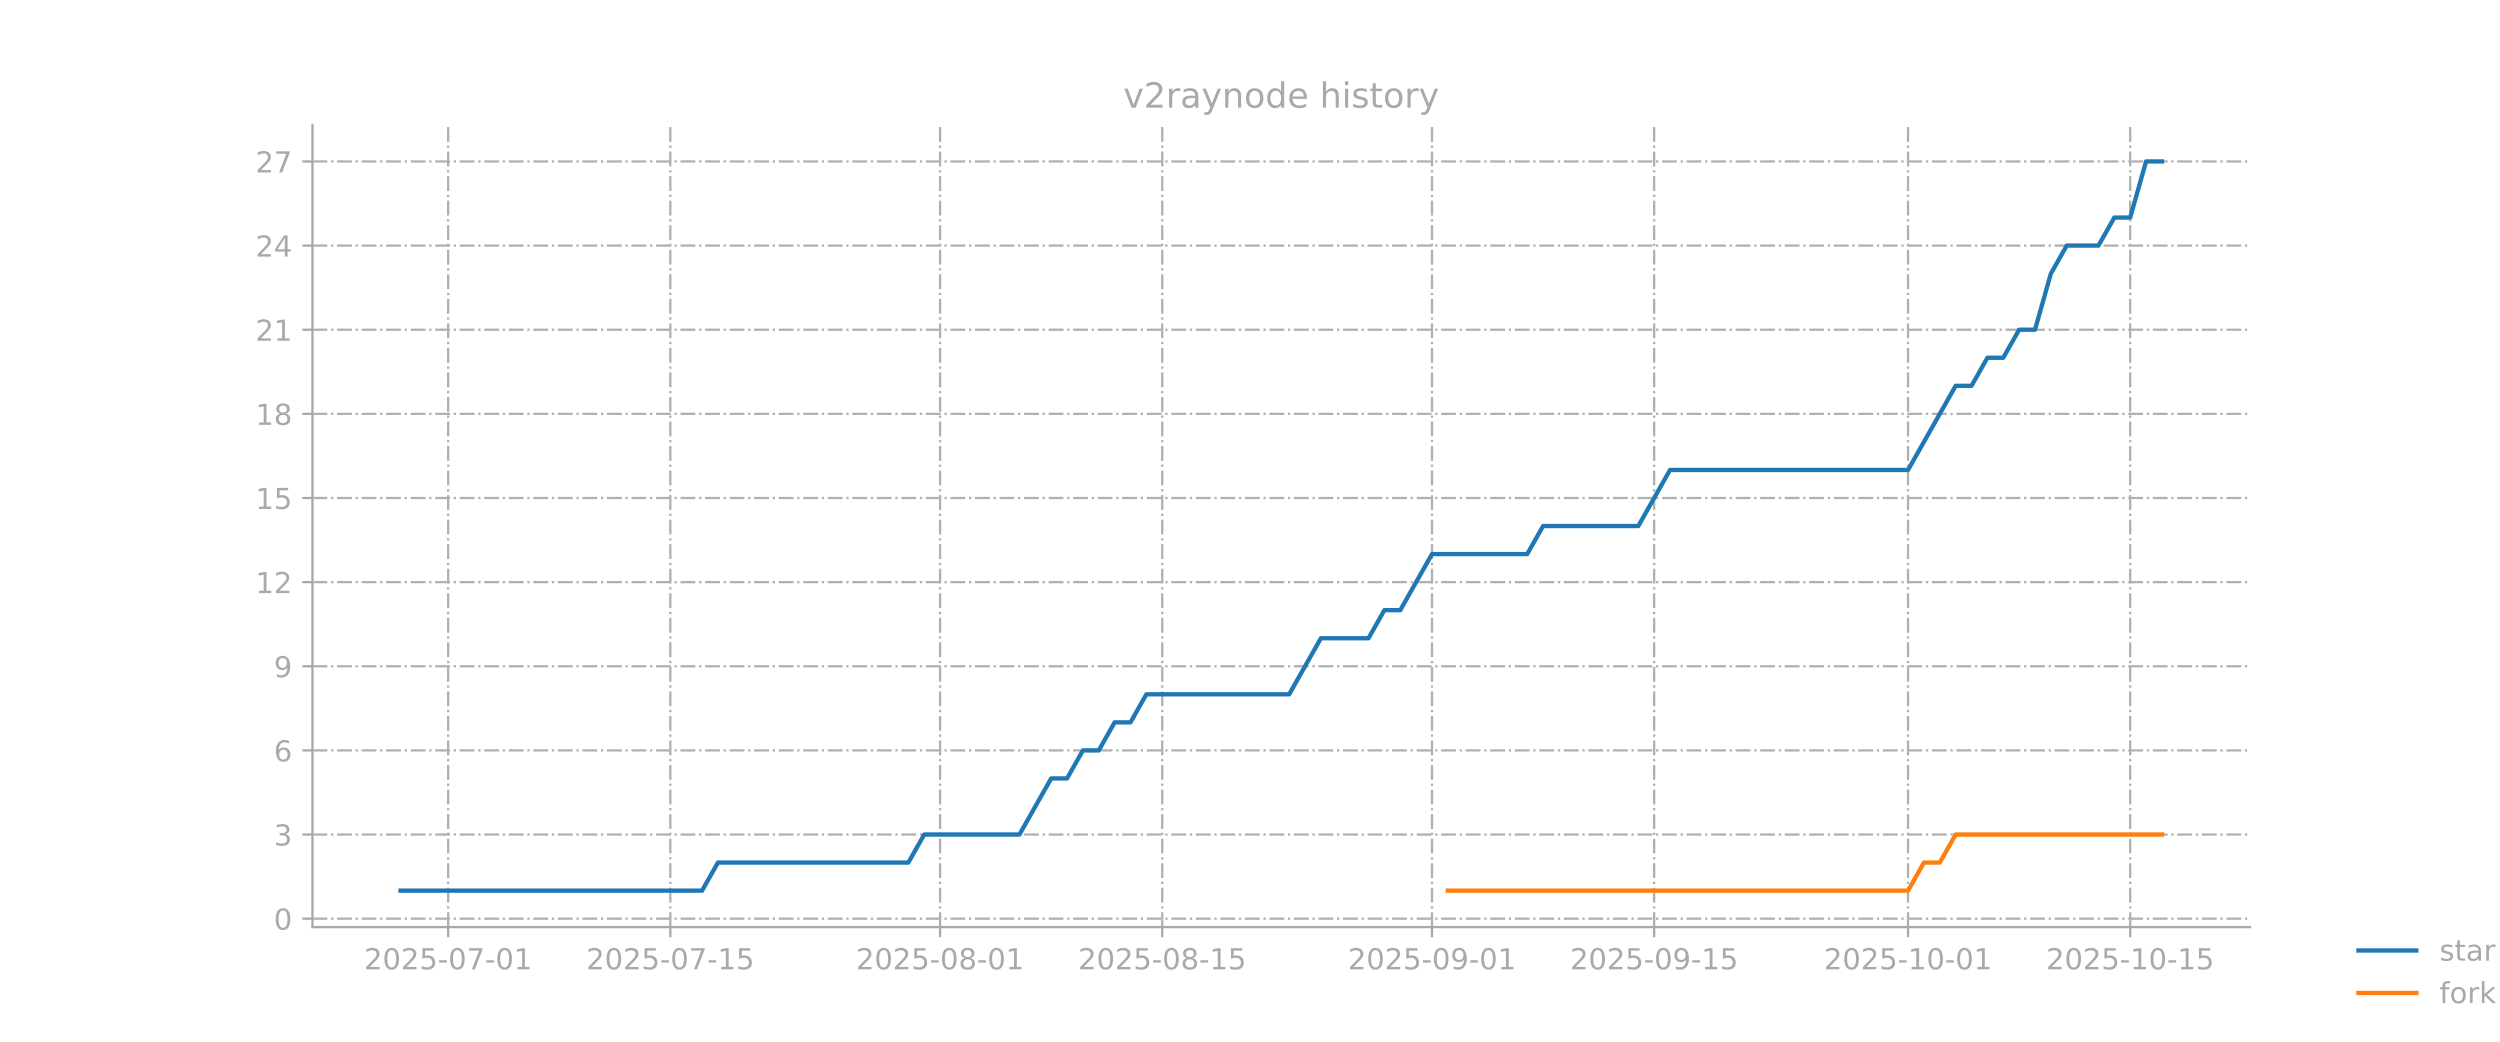
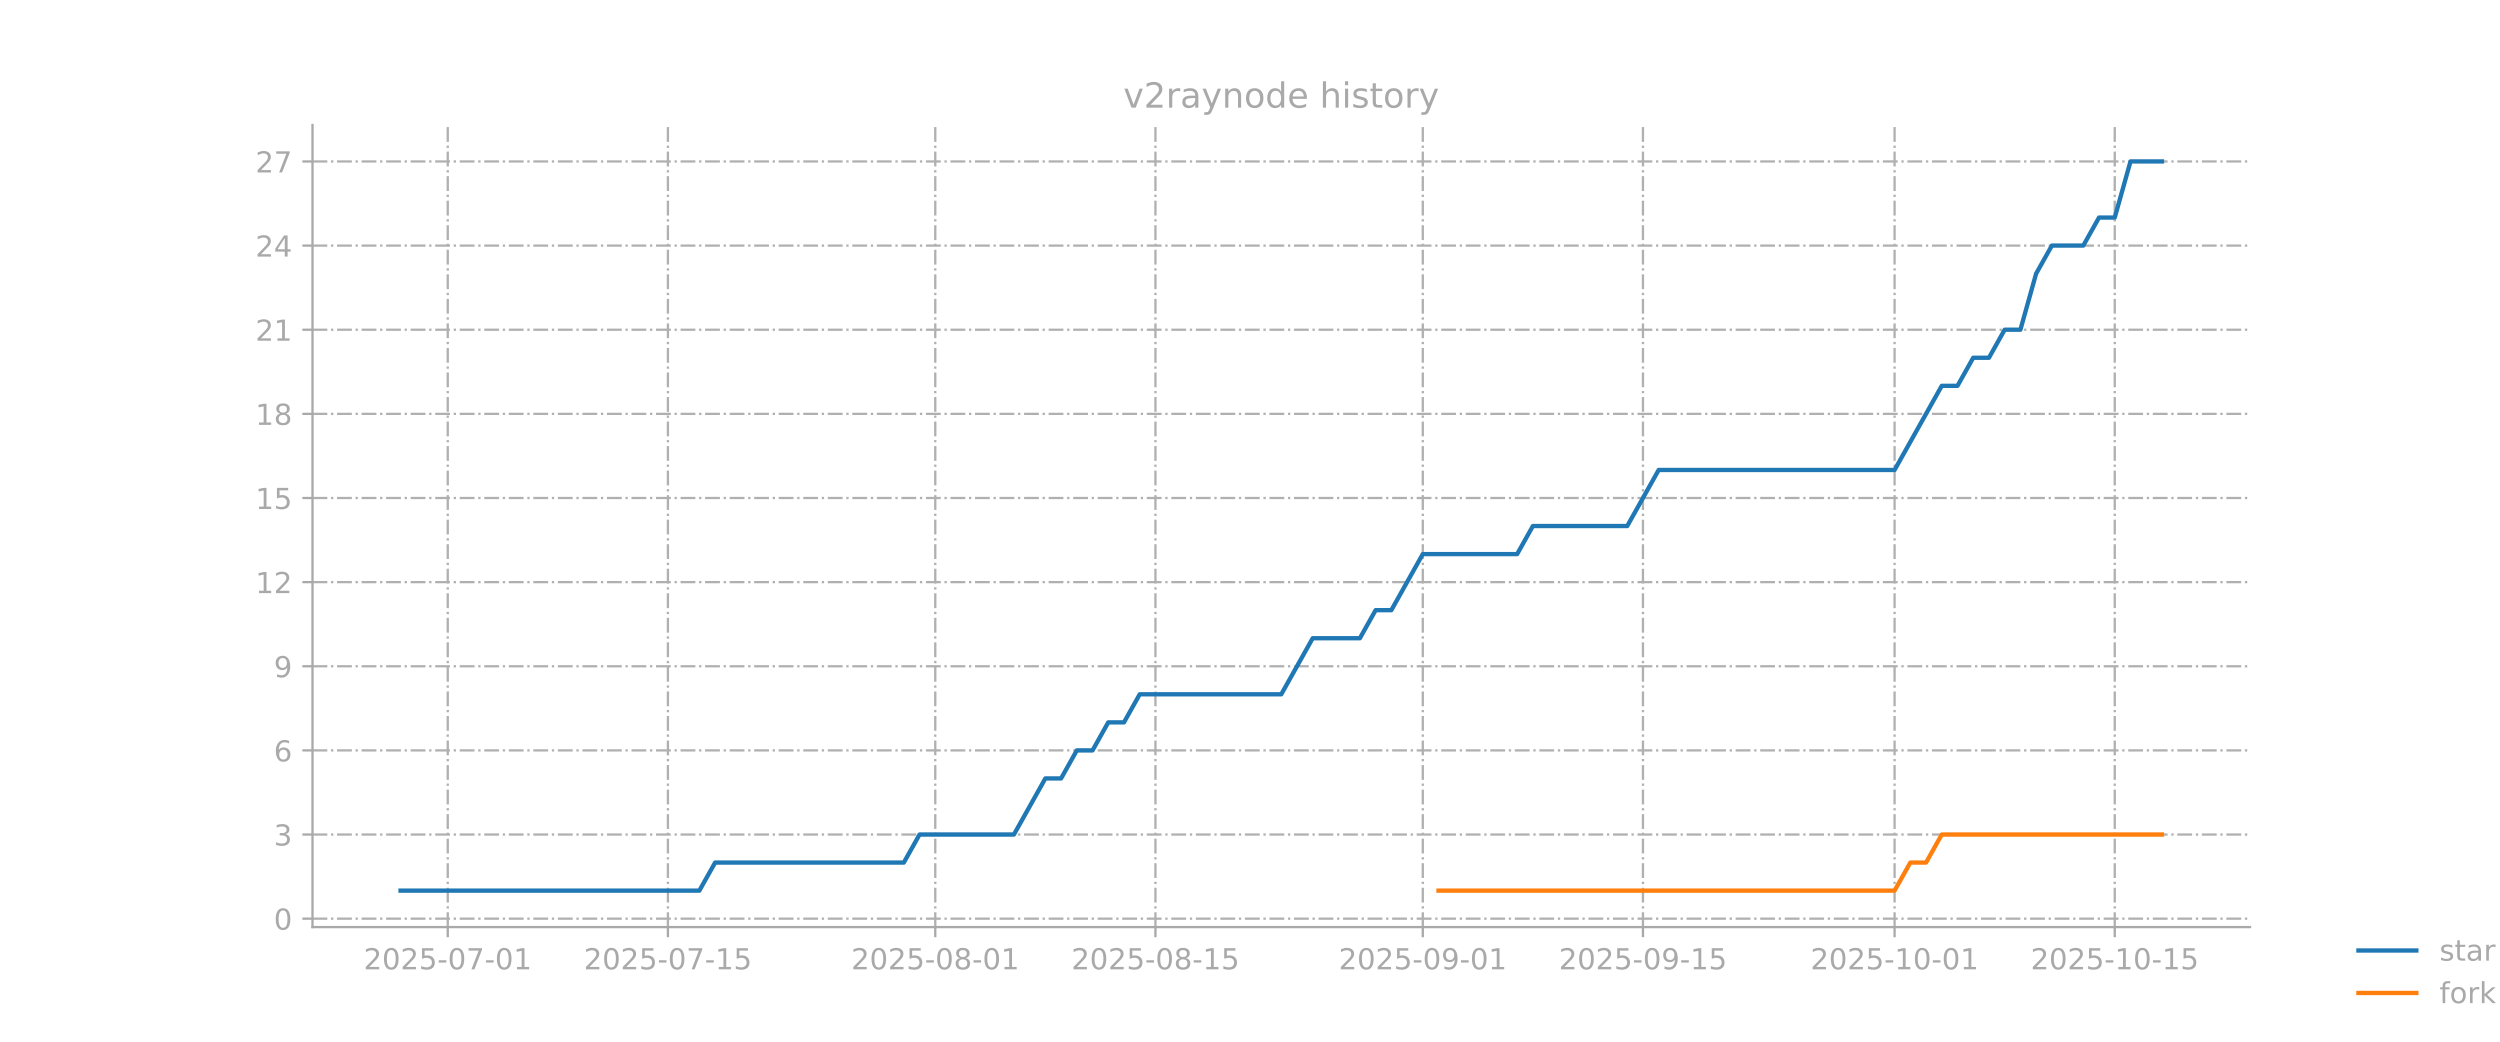
<svg xmlns="http://www.w3.org/2000/svg" xmlns:xlink="http://www.w3.org/1999/xlink" width="864pt" height="360pt" viewBox="0 0 864 360" version="1.1">
  <defs>
    <style type="text/css">*{stroke-linejoin: round; stroke-linecap: butt}</style>
  </defs>
  <g id="figure_1">
    <g id="patch_1">
      <path d="M 0 360  L 864 360  L 864 0  L 0 0  L 0 360  z " style="fill: none; opacity: 0" />
    </g>
    <g id="axes_1">
      <g id="patch_2">
        <path d="M 108 320.4  L 777.6 320.4  L 777.6 43.2  L 108 43.2  L 108 320.4  z " style="fill: none; opacity: 0" />
      </g>
      <g id="matplotlib.axis_1">
        <g id="xtick_1">
          <g id="line2d_1">
-             <path d="M 154.888 320.4  L 154.888 43.2  " clip-path="url(#p5e6f199717)" style="fill: none; stroke-dasharray: 5.12,1.28,0.8,1.28; stroke-dashoffset: 0; stroke: #b0b0b0; stroke-width: 0.8" />
+             <path d="M 154.742 320.4  L 154.742 43.2  " clip-path="url(#p4e518ea9dc)" style="fill: none; stroke-dasharray: 5.12,1.28,0.8,1.28; stroke-dashoffset: 0; stroke: #b0b0b0; stroke-width: 0.8" />
          </g>
          <g id="line2d_2">
            <defs>
-               <path id="mb5358ff20d" d="M 0 0  L 0 3.5  " style="stroke: #a9a9a9; stroke-width: 0.8" />
+               <path id="m2afea39110" d="M 0 0  L 0 3.5  " style="stroke: #a9a9a9; stroke-width: 0.8" />
            </defs>
            <g>
-               <use xlink:href="#mb5358ff20d" x="154.888" y="320.4" style="fill: #a9a9a9; stroke: #a9a9a9; stroke-width: 0.8" />
+               <use xlink:href="#m2afea39110" x="154.742" y="320.4" style="fill: #a9a9a9; stroke: #a9a9a9; stroke-width: 0.8" />
            </g>
          </g>
          <g id="text_1">
-             <g style="fill: #a9a9a9" transform="translate(125.8306 334.9984) scale(0.1 -0.1)">
+             <g style="fill: #a9a9a9" transform="translate(125.6837 334.9984) scale(0.1 -0.1)">
              <defs>
                <path id="DejaVuSans-32" d="M 1228 531  L 3431 531  L 3431 0  L 469 0  L 469 531  Q 828 903 1448 1529  Q 2069 2156 2228 2338  Q 2531 2678 2651 2914  Q 2772 3150 2772 3378  Q 2772 3750 2511 3984  Q 2250 4219 1831 4219  Q 1534 4219 1204 4116  Q 875 4013 500 3803  L 500 4441  Q 881 4594 1212 4672  Q 1544 4750 1819 4750  Q 2544 4750 2975 4387  Q 3406 4025 3406 3419  Q 3406 3131 3298 2873  Q 3191 2616 2906 2266  Q 2828 2175 2409 1742  Q 1991 1309 1228 531  z " transform="scale(0.015625)" />
                <path id="DejaVuSans-30" d="M 2034 4250  Q 1547 4250 1301 3770  Q 1056 3291 1056 2328  Q 1056 1369 1301 889  Q 1547 409 2034 409  Q 2525 409 2770 889  Q 3016 1369 3016 2328  Q 3016 3291 2770 3770  Q 2525 4250 2034 4250  z M 2034 4750  Q 2819 4750 3233 4129  Q 3647 3509 3647 2328  Q 3647 1150 3233 529  Q 2819 -91 2034 -91  Q 1250 -91 836 529  Q 422 1150 422 2328  Q 422 3509 836 4129  Q 1250 4750 2034 4750  z " transform="scale(0.015625)" />
                <path id="DejaVuSans-35" d="M 691 4666  L 3169 4666  L 3169 4134  L 1269 4134  L 1269 2991  Q 1406 3038 1543 3061  Q 1681 3084 1819 3084  Q 2600 3084 3056 2656  Q 3513 2228 3513 1497  Q 3513 744 3044 326  Q 2575 -91 1722 -91  Q 1428 -91 1123 -41  Q 819 9 494 109  L 494 744  Q 775 591 1075 516  Q 1375 441 1709 441  Q 2250 441 2565 725  Q 2881 1009 2881 1497  Q 2881 1984 2565 2268  Q 2250 2553 1709 2553  Q 1456 2553 1204 2497  Q 953 2441 691 2322  L 691 4666  z " transform="scale(0.015625)" />
                <path id="DejaVuSans-2d" d="M 313 2009  L 1997 2009  L 1997 1497  L 313 1497  L 313 2009  z " transform="scale(0.015625)" />
                <path id="DejaVuSans-37" d="M 525 4666  L 3525 4666  L 3525 4397  L 1831 0  L 1172 0  L 2766 4134  L 525 4134  L 525 4666  z " transform="scale(0.015625)" />
                <path id="DejaVuSans-31" d="M 794 531  L 1825 531  L 1825 4091  L 703 3866  L 703 4441  L 1819 4666  L 2450 4666  L 2450 531  L 3481 531  L 3481 0  L 794 0  L 794 531  z " transform="scale(0.015625)" />
              </defs>
              <use xlink:href="#DejaVuSans-32" />
              <use xlink:href="#DejaVuSans-30" transform="translate(63.62305 0)" />
              <use xlink:href="#DejaVuSans-32" transform="translate(127.2461 0)" />
              <use xlink:href="#DejaVuSans-35" transform="translate(190.8691 0)" />
              <use xlink:href="#DejaVuSans-2d" transform="translate(254.4922 0)" />
              <use xlink:href="#DejaVuSans-30" transform="translate(290.5762 0)" />
              <use xlink:href="#DejaVuSans-37" transform="translate(354.1992 0)" />
              <use xlink:href="#DejaVuSans-2d" transform="translate(417.8223 0)" />
              <use xlink:href="#DejaVuSans-30" transform="translate(453.9062 0)" />
              <use xlink:href="#DejaVuSans-31" transform="translate(517.5293 0)" />
            </g>
          </g>
        </g>
        <g id="xtick_2">
          <g id="line2d_3">
-             <path d="M 231.665 320.4  L 231.665 43.2  " clip-path="url(#p5e6f199717)" style="fill: none; stroke-dasharray: 5.12,1.28,0.8,1.28; stroke-dashoffset: 0; stroke: #b0b0b0; stroke-width: 0.8" />
+             <path d="M 230.832 320.4  L 230.832 43.2  " clip-path="url(#p4e518ea9dc)" style="fill: none; stroke-dasharray: 5.12,1.28,0.8,1.28; stroke-dashoffset: 0; stroke: #b0b0b0; stroke-width: 0.8" />
          </g>
          <g id="line2d_4">
            <g>
-               <use xlink:href="#mb5358ff20d" x="231.665" y="320.4" style="fill: #a9a9a9; stroke: #a9a9a9; stroke-width: 0.8" />
+               <use xlink:href="#m2afea39110" x="230.832" y="320.4" style="fill: #a9a9a9; stroke: #a9a9a9; stroke-width: 0.8" />
            </g>
          </g>
          <g id="text_2">
-             <g style="fill: #a9a9a9" transform="translate(202.6071 334.9984) scale(0.1 -0.1)">
+             <g style="fill: #a9a9a9" transform="translate(201.7747 334.9984) scale(0.1 -0.1)">
              <use xlink:href="#DejaVuSans-32" />
              <use xlink:href="#DejaVuSans-30" transform="translate(63.62305 0)" />
              <use xlink:href="#DejaVuSans-32" transform="translate(127.2461 0)" />
              <use xlink:href="#DejaVuSans-35" transform="translate(190.8691 0)" />
              <use xlink:href="#DejaVuSans-2d" transform="translate(254.4922 0)" />
              <use xlink:href="#DejaVuSans-30" transform="translate(290.5762 0)" />
              <use xlink:href="#DejaVuSans-37" transform="translate(354.1992 0)" />
              <use xlink:href="#DejaVuSans-2d" transform="translate(417.8223 0)" />
              <use xlink:href="#DejaVuSans-31" transform="translate(453.9062 0)" />
              <use xlink:href="#DejaVuSans-35" transform="translate(517.5293 0)" />
            </g>
          </g>
        </g>
        <g id="xtick_3">
          <g id="line2d_5">
-             <path d="M 324.893 320.4  L 324.893 43.2  " clip-path="url(#p5e6f199717)" style="fill: none; stroke-dasharray: 5.12,1.28,0.8,1.28; stroke-dashoffset: 0; stroke: #b0b0b0; stroke-width: 0.8" />
+             <path d="M 323.229 320.4  L 323.229 43.2  " clip-path="url(#p4e518ea9dc)" style="fill: none; stroke-dasharray: 5.12,1.28,0.8,1.28; stroke-dashoffset: 0; stroke: #b0b0b0; stroke-width: 0.8" />
          </g>
          <g id="line2d_6">
            <g>
-               <use xlink:href="#mb5358ff20d" x="324.893" y="320.4" style="fill: #a9a9a9; stroke: #a9a9a9; stroke-width: 0.8" />
+               <use xlink:href="#m2afea39110" x="323.229" y="320.4" style="fill: #a9a9a9; stroke: #a9a9a9; stroke-width: 0.8" />
            </g>
          </g>
          <g id="text_3">
-             <g style="fill: #a9a9a9" transform="translate(295.8356 334.9984) scale(0.1 -0.1)">
+             <g style="fill: #a9a9a9" transform="translate(294.1708 334.9984) scale(0.1 -0.1)">
              <defs>
                <path id="DejaVuSans-38" d="M 2034 2216  Q 1584 2216 1326 1975  Q 1069 1734 1069 1313  Q 1069 891 1326 650  Q 1584 409 2034 409  Q 2484 409 2743 651  Q 3003 894 3003 1313  Q 3003 1734 2745 1975  Q 2488 2216 2034 2216  z M 1403 2484  Q 997 2584 770 2862  Q 544 3141 544 3541  Q 544 4100 942 4425  Q 1341 4750 2034 4750  Q 2731 4750 3128 4425  Q 3525 4100 3525 3541  Q 3525 3141 3298 2862  Q 3072 2584 2669 2484  Q 3125 2378 3379 2068  Q 3634 1759 3634 1313  Q 3634 634 3220 271  Q 2806 -91 2034 -91  Q 1263 -91 848 271  Q 434 634 434 1313  Q 434 1759 690 2068  Q 947 2378 1403 2484  z M 1172 3481  Q 1172 3119 1398 2916  Q 1625 2713 2034 2713  Q 2441 2713 2670 2916  Q 2900 3119 2900 3481  Q 2900 3844 2670 4047  Q 2441 4250 2034 4250  Q 1625 4250 1398 4047  Q 1172 3844 1172 3481  z " transform="scale(0.015625)" />
              </defs>
              <use xlink:href="#DejaVuSans-32" />
              <use xlink:href="#DejaVuSans-30" transform="translate(63.62305 0)" />
              <use xlink:href="#DejaVuSans-32" transform="translate(127.2461 0)" />
              <use xlink:href="#DejaVuSans-35" transform="translate(190.8691 0)" />
              <use xlink:href="#DejaVuSans-2d" transform="translate(254.4922 0)" />
              <use xlink:href="#DejaVuSans-30" transform="translate(290.5762 0)" />
              <use xlink:href="#DejaVuSans-38" transform="translate(354.1992 0)" />
              <use xlink:href="#DejaVuSans-2d" transform="translate(417.8223 0)" />
              <use xlink:href="#DejaVuSans-30" transform="translate(453.9062 0)" />
              <use xlink:href="#DejaVuSans-31" transform="translate(517.5293 0)" />
            </g>
          </g>
        </g>
        <g id="xtick_4">
          <g id="line2d_7">
-             <path d="M 401.67 320.4  L 401.67 43.2  " clip-path="url(#p5e6f199717)" style="fill: none; stroke-dasharray: 5.12,1.28,0.8,1.28; stroke-dashoffset: 0; stroke: #b0b0b0; stroke-width: 0.8" />
+             <path d="M 399.319 320.4  L 399.319 43.2  " clip-path="url(#p4e518ea9dc)" style="fill: none; stroke-dasharray: 5.12,1.28,0.8,1.28; stroke-dashoffset: 0; stroke: #b0b0b0; stroke-width: 0.8" />
          </g>
          <g id="line2d_8">
            <g>
-               <use xlink:href="#mb5358ff20d" x="401.67" y="320.4" style="fill: #a9a9a9; stroke: #a9a9a9; stroke-width: 0.8" />
+               <use xlink:href="#m2afea39110" x="399.319" y="320.4" style="fill: #a9a9a9; stroke: #a9a9a9; stroke-width: 0.8" />
            </g>
          </g>
          <g id="text_4">
-             <g style="fill: #a9a9a9" transform="translate(372.612 334.9984) scale(0.1 -0.1)">
+             <g style="fill: #a9a9a9" transform="translate(370.2617 334.9984) scale(0.1 -0.1)">
              <use xlink:href="#DejaVuSans-32" />
              <use xlink:href="#DejaVuSans-30" transform="translate(63.62305 0)" />
              <use xlink:href="#DejaVuSans-32" transform="translate(127.2461 0)" />
              <use xlink:href="#DejaVuSans-35" transform="translate(190.8691 0)" />
              <use xlink:href="#DejaVuSans-2d" transform="translate(254.4922 0)" />
              <use xlink:href="#DejaVuSans-30" transform="translate(290.5762 0)" />
              <use xlink:href="#DejaVuSans-38" transform="translate(354.1992 0)" />
              <use xlink:href="#DejaVuSans-2d" transform="translate(417.8223 0)" />
              <use xlink:href="#DejaVuSans-31" transform="translate(453.9062 0)" />
              <use xlink:href="#DejaVuSans-35" transform="translate(517.5293 0)" />
            </g>
          </g>
        </g>
        <g id="xtick_5">
          <g id="line2d_9">
-             <path d="M 494.898 320.4  L 494.898 43.2  " clip-path="url(#p5e6f199717)" style="fill: none; stroke-dasharray: 5.12,1.28,0.8,1.28; stroke-dashoffset: 0; stroke: #b0b0b0; stroke-width: 0.8" />
+             <path d="M 491.716 320.4  L 491.716 43.2  " clip-path="url(#p4e518ea9dc)" style="fill: none; stroke-dasharray: 5.12,1.28,0.8,1.28; stroke-dashoffset: 0; stroke: #b0b0b0; stroke-width: 0.8" />
          </g>
          <g id="line2d_10">
            <g>
-               <use xlink:href="#mb5358ff20d" x="494.898" y="320.4" style="fill: #a9a9a9; stroke: #a9a9a9; stroke-width: 0.8" />
+               <use xlink:href="#m2afea39110" x="491.716" y="320.4" style="fill: #a9a9a9; stroke: #a9a9a9; stroke-width: 0.8" />
            </g>
          </g>
          <g id="text_5">
-             <g style="fill: #a9a9a9" transform="translate(465.8405 334.9984) scale(0.1 -0.1)">
+             <g style="fill: #a9a9a9" transform="translate(462.6578 334.9984) scale(0.1 -0.1)">
              <defs>
                <path id="DejaVuSans-39" d="M 703 97  L 703 672  Q 941 559 1184 500  Q 1428 441 1663 441  Q 2288 441 2617 861  Q 2947 1281 2994 2138  Q 2813 1869 2534 1725  Q 2256 1581 1919 1581  Q 1219 1581 811 2004  Q 403 2428 403 3163  Q 403 3881 828 4315  Q 1253 4750 1959 4750  Q 2769 4750 3195 4129  Q 3622 3509 3622 2328  Q 3622 1225 3098 567  Q 2575 -91 1691 -91  Q 1453 -91 1209 -44  Q 966 3 703 97  z M 1959 2075  Q 2384 2075 2632 2365  Q 2881 2656 2881 3163  Q 2881 3666 2632 3958  Q 2384 4250 1959 4250  Q 1534 4250 1286 3958  Q 1038 3666 1038 3163  Q 1038 2656 1286 2365  Q 1534 2075 1959 2075  z " transform="scale(0.015625)" />
              </defs>
              <use xlink:href="#DejaVuSans-32" />
              <use xlink:href="#DejaVuSans-30" transform="translate(63.62305 0)" />
              <use xlink:href="#DejaVuSans-32" transform="translate(127.2461 0)" />
              <use xlink:href="#DejaVuSans-35" transform="translate(190.8691 0)" />
              <use xlink:href="#DejaVuSans-2d" transform="translate(254.4922 0)" />
              <use xlink:href="#DejaVuSans-30" transform="translate(290.5762 0)" />
              <use xlink:href="#DejaVuSans-39" transform="translate(354.1992 0)" />
              <use xlink:href="#DejaVuSans-2d" transform="translate(417.8223 0)" />
              <use xlink:href="#DejaVuSans-30" transform="translate(453.9062 0)" />
              <use xlink:href="#DejaVuSans-31" transform="translate(517.5293 0)" />
            </g>
          </g>
        </g>
        <g id="xtick_6">
          <g id="line2d_11">
-             <path d="M 571.675 320.4  L 571.675 43.2  " clip-path="url(#p5e6f199717)" style="fill: none; stroke-dasharray: 5.12,1.28,0.8,1.28; stroke-dashoffset: 0; stroke: #b0b0b0; stroke-width: 0.8" />
+             <path d="M 567.806 320.4  L 567.806 43.2  " clip-path="url(#p4e518ea9dc)" style="fill: none; stroke-dasharray: 5.12,1.28,0.8,1.28; stroke-dashoffset: 0; stroke: #b0b0b0; stroke-width: 0.8" />
          </g>
          <g id="line2d_12">
            <g>
-               <use xlink:href="#mb5358ff20d" x="571.675" y="320.4" style="fill: #a9a9a9; stroke: #a9a9a9; stroke-width: 0.8" />
+               <use xlink:href="#m2afea39110" x="567.806" y="320.4" style="fill: #a9a9a9; stroke: #a9a9a9; stroke-width: 0.8" />
            </g>
          </g>
          <g id="text_6">
-             <g style="fill: #a9a9a9" transform="translate(542.6169 334.9984) scale(0.1 -0.1)">
+             <g style="fill: #a9a9a9" transform="translate(538.7487 334.9984) scale(0.1 -0.1)">
              <use xlink:href="#DejaVuSans-32" />
              <use xlink:href="#DejaVuSans-30" transform="translate(63.62305 0)" />
              <use xlink:href="#DejaVuSans-32" transform="translate(127.2461 0)" />
              <use xlink:href="#DejaVuSans-35" transform="translate(190.8691 0)" />
              <use xlink:href="#DejaVuSans-2d" transform="translate(254.4922 0)" />
              <use xlink:href="#DejaVuSans-30" transform="translate(290.5762 0)" />
              <use xlink:href="#DejaVuSans-39" transform="translate(354.1992 0)" />
              <use xlink:href="#DejaVuSans-2d" transform="translate(417.8223 0)" />
              <use xlink:href="#DejaVuSans-31" transform="translate(453.9062 0)" />
              <use xlink:href="#DejaVuSans-35" transform="translate(517.5293 0)" />
            </g>
          </g>
        </g>
        <g id="xtick_7">
          <g id="line2d_13">
-             <path d="M 659.419 320.4  L 659.419 43.2  " clip-path="url(#p5e6f199717)" style="fill: none; stroke-dasharray: 5.12,1.28,0.8,1.28; stroke-dashoffset: 0; stroke: #b0b0b0; stroke-width: 0.8" />
+             <path d="M 654.768 320.4  L 654.768 43.2  " clip-path="url(#p4e518ea9dc)" style="fill: none; stroke-dasharray: 5.12,1.28,0.8,1.28; stroke-dashoffset: 0; stroke: #b0b0b0; stroke-width: 0.8" />
          </g>
          <g id="line2d_14">
            <g>
-               <use xlink:href="#mb5358ff20d" x="659.419" y="320.4" style="fill: #a9a9a9; stroke: #a9a9a9; stroke-width: 0.8" />
+               <use xlink:href="#m2afea39110" x="654.768" y="320.4" style="fill: #a9a9a9; stroke: #a9a9a9; stroke-width: 0.8" />
            </g>
          </g>
          <g id="text_7">
-             <g style="fill: #a9a9a9" transform="translate(630.3614 334.9984) scale(0.1 -0.1)">
+             <g style="fill: #a9a9a9" transform="translate(625.7097 334.9984) scale(0.1 -0.1)">
              <use xlink:href="#DejaVuSans-32" />
              <use xlink:href="#DejaVuSans-30" transform="translate(63.62305 0)" />
              <use xlink:href="#DejaVuSans-32" transform="translate(127.2461 0)" />
              <use xlink:href="#DejaVuSans-35" transform="translate(190.8691 0)" />
              <use xlink:href="#DejaVuSans-2d" transform="translate(254.4922 0)" />
              <use xlink:href="#DejaVuSans-31" transform="translate(290.5762 0)" />
              <use xlink:href="#DejaVuSans-30" transform="translate(354.1992 0)" />
              <use xlink:href="#DejaVuSans-2d" transform="translate(417.8223 0)" />
              <use xlink:href="#DejaVuSans-30" transform="translate(453.9062 0)" />
              <use xlink:href="#DejaVuSans-31" transform="translate(517.5293 0)" />
            </g>
          </g>
        </g>
        <g id="xtick_8">
          <g id="line2d_15">
-             <path d="M 736.196 320.4  L 736.196 43.2  " clip-path="url(#p5e6f199717)" style="fill: none; stroke-dasharray: 5.12,1.28,0.8,1.28; stroke-dashoffset: 0; stroke: #b0b0b0; stroke-width: 0.8" />
+             <path d="M 730.858 320.4  L 730.858 43.2  " clip-path="url(#p4e518ea9dc)" style="fill: none; stroke-dasharray: 5.12,1.28,0.8,1.28; stroke-dashoffset: 0; stroke: #b0b0b0; stroke-width: 0.8" />
          </g>
          <g id="line2d_16">
            <g>
-               <use xlink:href="#mb5358ff20d" x="736.196" y="320.4" style="fill: #a9a9a9; stroke: #a9a9a9; stroke-width: 0.8" />
+               <use xlink:href="#m2afea39110" x="730.858" y="320.4" style="fill: #a9a9a9; stroke: #a9a9a9; stroke-width: 0.8" />
            </g>
          </g>
          <g id="text_8">
-             <g style="fill: #a9a9a9" transform="translate(707.1378 334.9984) scale(0.1 -0.1)">
+             <g style="fill: #a9a9a9" transform="translate(701.8006 334.9984) scale(0.1 -0.1)">
              <use xlink:href="#DejaVuSans-32" />
              <use xlink:href="#DejaVuSans-30" transform="translate(63.62305 0)" />
              <use xlink:href="#DejaVuSans-32" transform="translate(127.2461 0)" />
              <use xlink:href="#DejaVuSans-35" transform="translate(190.8691 0)" />
              <use xlink:href="#DejaVuSans-2d" transform="translate(254.4922 0)" />
              <use xlink:href="#DejaVuSans-31" transform="translate(290.5762 0)" />
              <use xlink:href="#DejaVuSans-30" transform="translate(354.1992 0)" />
              <use xlink:href="#DejaVuSans-2d" transform="translate(417.8223 0)" />
              <use xlink:href="#DejaVuSans-31" transform="translate(453.9062 0)" />
              <use xlink:href="#DejaVuSans-35" transform="translate(517.5293 0)" />
            </g>
          </g>
        </g>
      </g>
      <g id="matplotlib.axis_2">
        <g id="ytick_1">
          <g id="line2d_17">
-             <path d="M 108 317.492  L 777.6 317.492  " clip-path="url(#p5e6f199717)" style="fill: none; stroke-dasharray: 5.12,1.28,0.8,1.28; stroke-dashoffset: 0; stroke: #b0b0b0; stroke-width: 0.8" />
+             <path d="M 108 317.492  L 777.6 317.492  " clip-path="url(#p4e518ea9dc)" style="fill: none; stroke-dasharray: 5.12,1.28,0.8,1.28; stroke-dashoffset: 0; stroke: #b0b0b0; stroke-width: 0.8" />
          </g>
          <g id="line2d_18">
            <defs>
-               <path id="m1a1d3c8d53" d="M 0 0  L -3.5 0  " style="stroke: #a9a9a9; stroke-width: 0.8" />
+               <path id="md5f7c76d72" d="M 0 0  L -3.5 0  " style="stroke: #a9a9a9; stroke-width: 0.8" />
            </defs>
            <g>
-               <use xlink:href="#m1a1d3c8d53" x="108" y="317.492" style="fill: #a9a9a9; stroke: #a9a9a9; stroke-width: 0.8" />
+               <use xlink:href="#md5f7c76d72" x="108" y="317.492" style="fill: #a9a9a9; stroke: #a9a9a9; stroke-width: 0.8" />
            </g>
          </g>
          <g id="text_9">
            <g style="fill: #a9a9a9" transform="translate(94.6375 321.2915) scale(0.1 -0.1)">
              <use xlink:href="#DejaVuSans-30" />
            </g>
          </g>
        </g>
        <g id="ytick_2">
          <g id="line2d_19">
-             <path d="M 108 288.415  L 777.6 288.415  " clip-path="url(#p5e6f199717)" style="fill: none; stroke-dasharray: 5.12,1.28,0.8,1.28; stroke-dashoffset: 0; stroke: #b0b0b0; stroke-width: 0.8" />
+             <path d="M 108 288.415  L 777.6 288.415  " clip-path="url(#p4e518ea9dc)" style="fill: none; stroke-dasharray: 5.12,1.28,0.8,1.28; stroke-dashoffset: 0; stroke: #b0b0b0; stroke-width: 0.8" />
          </g>
          <g id="line2d_20">
            <g>
-               <use xlink:href="#m1a1d3c8d53" x="108" y="288.415" style="fill: #a9a9a9; stroke: #a9a9a9; stroke-width: 0.8" />
+               <use xlink:href="#md5f7c76d72" x="108" y="288.415" style="fill: #a9a9a9; stroke: #a9a9a9; stroke-width: 0.8" />
            </g>
          </g>
          <g id="text_10">
            <g style="fill: #a9a9a9" transform="translate(94.6375 292.2146) scale(0.1 -0.1)">
              <defs>
                <path id="DejaVuSans-33" d="M 2597 2516  Q 3050 2419 3304 2112  Q 3559 1806 3559 1356  Q 3559 666 3084 287  Q 2609 -91 1734 -91  Q 1441 -91 1130 -33  Q 819 25 488 141  L 488 750  Q 750 597 1062 519  Q 1375 441 1716 441  Q 2309 441 2620 675  Q 2931 909 2931 1356  Q 2931 1769 2642 2001  Q 2353 2234 1838 2234  L 1294 2234  L 1294 2753  L 1863 2753  Q 2328 2753 2575 2939  Q 2822 3125 2822 3475  Q 2822 3834 2567 4026  Q 2313 4219 1838 4219  Q 1578 4219 1281 4162  Q 984 4106 628 3988  L 628 4550  Q 988 4650 1302 4700  Q 1616 4750 1894 4750  Q 2613 4750 3031 4423  Q 3450 4097 3450 3541  Q 3450 3153 3228 2886  Q 3006 2619 2597 2516  z " transform="scale(0.015625)" />
              </defs>
              <use xlink:href="#DejaVuSans-33" />
            </g>
          </g>
        </g>
        <g id="ytick_3">
          <g id="line2d_21">
-             <path d="M 108 259.338  L 777.6 259.338  " clip-path="url(#p5e6f199717)" style="fill: none; stroke-dasharray: 5.12,1.28,0.8,1.28; stroke-dashoffset: 0; stroke: #b0b0b0; stroke-width: 0.8" />
+             <path d="M 108 259.338  L 777.6 259.338  " clip-path="url(#p4e518ea9dc)" style="fill: none; stroke-dasharray: 5.12,1.28,0.8,1.28; stroke-dashoffset: 0; stroke: #b0b0b0; stroke-width: 0.8" />
          </g>
          <g id="line2d_22">
            <g>
-               <use xlink:href="#m1a1d3c8d53" x="108" y="259.338" style="fill: #a9a9a9; stroke: #a9a9a9; stroke-width: 0.8" />
+               <use xlink:href="#md5f7c76d72" x="108" y="259.338" style="fill: #a9a9a9; stroke: #a9a9a9; stroke-width: 0.8" />
            </g>
          </g>
          <g id="text_11">
            <g style="fill: #a9a9a9" transform="translate(94.6375 263.1377) scale(0.1 -0.1)">
              <defs>
                <path id="DejaVuSans-36" d="M 2113 2584  Q 1688 2584 1439 2293  Q 1191 2003 1191 1497  Q 1191 994 1439 701  Q 1688 409 2113 409  Q 2538 409 2786 701  Q 3034 994 3034 1497  Q 3034 2003 2786 2293  Q 2538 2584 2113 2584  z M 3366 4563  L 3366 3988  Q 3128 4100 2886 4159  Q 2644 4219 2406 4219  Q 1781 4219 1451 3797  Q 1122 3375 1075 2522  Q 1259 2794 1537 2939  Q 1816 3084 2150 3084  Q 2853 3084 3261 2657  Q 3669 2231 3669 1497  Q 3669 778 3244 343  Q 2819 -91 2113 -91  Q 1303 -91 875 529  Q 447 1150 447 2328  Q 447 3434 972 4092  Q 1497 4750 2381 4750  Q 2619 4750 2861 4703  Q 3103 4656 3366 4563  z " transform="scale(0.015625)" />
              </defs>
              <use xlink:href="#DejaVuSans-36" />
            </g>
          </g>
        </g>
        <g id="ytick_4">
          <g id="line2d_23">
-             <path d="M 108 230.262  L 777.6 230.262  " clip-path="url(#p5e6f199717)" style="fill: none; stroke-dasharray: 5.12,1.28,0.8,1.28; stroke-dashoffset: 0; stroke: #b0b0b0; stroke-width: 0.8" />
+             <path d="M 108 230.262  L 777.6 230.262  " clip-path="url(#p4e518ea9dc)" style="fill: none; stroke-dasharray: 5.12,1.28,0.8,1.28; stroke-dashoffset: 0; stroke: #b0b0b0; stroke-width: 0.8" />
          </g>
          <g id="line2d_24">
            <g>
-               <use xlink:href="#m1a1d3c8d53" x="108" y="230.262" style="fill: #a9a9a9; stroke: #a9a9a9; stroke-width: 0.8" />
+               <use xlink:href="#md5f7c76d72" x="108" y="230.262" style="fill: #a9a9a9; stroke: #a9a9a9; stroke-width: 0.8" />
            </g>
          </g>
          <g id="text_12">
            <g style="fill: #a9a9a9" transform="translate(94.6375 234.0608) scale(0.1 -0.1)">
              <use xlink:href="#DejaVuSans-39" />
            </g>
          </g>
        </g>
        <g id="ytick_5">
          <g id="line2d_25">
-             <path d="M 108 201.185  L 777.6 201.185  " clip-path="url(#p5e6f199717)" style="fill: none; stroke-dasharray: 5.12,1.28,0.8,1.28; stroke-dashoffset: 0; stroke: #b0b0b0; stroke-width: 0.8" />
+             <path d="M 108 201.185  L 777.6 201.185  " clip-path="url(#p4e518ea9dc)" style="fill: none; stroke-dasharray: 5.12,1.28,0.8,1.28; stroke-dashoffset: 0; stroke: #b0b0b0; stroke-width: 0.8" />
          </g>
          <g id="line2d_26">
            <g>
-               <use xlink:href="#m1a1d3c8d53" x="108" y="201.185" style="fill: #a9a9a9; stroke: #a9a9a9; stroke-width: 0.8" />
+               <use xlink:href="#md5f7c76d72" x="108" y="201.185" style="fill: #a9a9a9; stroke: #a9a9a9; stroke-width: 0.8" />
            </g>
          </g>
          <g id="text_13">
            <g style="fill: #a9a9a9" transform="translate(88.275 204.9838) scale(0.1 -0.1)">
              <use xlink:href="#DejaVuSans-31" />
              <use xlink:href="#DejaVuSans-32" transform="translate(63.62305 0)" />
            </g>
          </g>
        </g>
        <g id="ytick_6">
          <g id="line2d_27">
-             <path d="M 108 172.108  L 777.6 172.108  " clip-path="url(#p5e6f199717)" style="fill: none; stroke-dasharray: 5.12,1.28,0.8,1.28; stroke-dashoffset: 0; stroke: #b0b0b0; stroke-width: 0.8" />
+             <path d="M 108 172.108  L 777.6 172.108  " clip-path="url(#p4e518ea9dc)" style="fill: none; stroke-dasharray: 5.12,1.28,0.8,1.28; stroke-dashoffset: 0; stroke: #b0b0b0; stroke-width: 0.8" />
          </g>
          <g id="line2d_28">
            <g>
-               <use xlink:href="#m1a1d3c8d53" x="108" y="172.108" style="fill: #a9a9a9; stroke: #a9a9a9; stroke-width: 0.8" />
+               <use xlink:href="#md5f7c76d72" x="108" y="172.108" style="fill: #a9a9a9; stroke: #a9a9a9; stroke-width: 0.8" />
            </g>
          </g>
          <g id="text_14">
            <g style="fill: #a9a9a9" transform="translate(88.275 175.9069) scale(0.1 -0.1)">
              <use xlink:href="#DejaVuSans-31" />
              <use xlink:href="#DejaVuSans-35" transform="translate(63.62305 0)" />
            </g>
          </g>
        </g>
        <g id="ytick_7">
          <g id="line2d_29">
-             <path d="M 108 143.031  L 777.6 143.031  " clip-path="url(#p5e6f199717)" style="fill: none; stroke-dasharray: 5.12,1.28,0.8,1.28; stroke-dashoffset: 0; stroke: #b0b0b0; stroke-width: 0.8" />
+             <path d="M 108 143.031  L 777.6 143.031  " clip-path="url(#p4e518ea9dc)" style="fill: none; stroke-dasharray: 5.12,1.28,0.8,1.28; stroke-dashoffset: 0; stroke: #b0b0b0; stroke-width: 0.8" />
          </g>
          <g id="line2d_30">
            <g>
-               <use xlink:href="#m1a1d3c8d53" x="108" y="143.031" style="fill: #a9a9a9; stroke: #a9a9a9; stroke-width: 0.8" />
+               <use xlink:href="#md5f7c76d72" x="108" y="143.031" style="fill: #a9a9a9; stroke: #a9a9a9; stroke-width: 0.8" />
            </g>
          </g>
          <g id="text_15">
            <g style="fill: #a9a9a9" transform="translate(88.275 146.83) scale(0.1 -0.1)">
              <use xlink:href="#DejaVuSans-31" />
              <use xlink:href="#DejaVuSans-38" transform="translate(63.62305 0)" />
            </g>
          </g>
        </g>
        <g id="ytick_8">
          <g id="line2d_31">
-             <path d="M 108 113.954  L 777.6 113.954  " clip-path="url(#p5e6f199717)" style="fill: none; stroke-dasharray: 5.12,1.28,0.8,1.28; stroke-dashoffset: 0; stroke: #b0b0b0; stroke-width: 0.8" />
+             <path d="M 108 113.954  L 777.6 113.954  " clip-path="url(#p4e518ea9dc)" style="fill: none; stroke-dasharray: 5.12,1.28,0.8,1.28; stroke-dashoffset: 0; stroke: #b0b0b0; stroke-width: 0.8" />
          </g>
          <g id="line2d_32">
            <g>
-               <use xlink:href="#m1a1d3c8d53" x="108" y="113.954" style="fill: #a9a9a9; stroke: #a9a9a9; stroke-width: 0.8" />
+               <use xlink:href="#md5f7c76d72" x="108" y="113.954" style="fill: #a9a9a9; stroke: #a9a9a9; stroke-width: 0.8" />
            </g>
          </g>
          <g id="text_16">
            <g style="fill: #a9a9a9" transform="translate(88.275 117.7531) scale(0.1 -0.1)">
              <use xlink:href="#DejaVuSans-32" />
              <use xlink:href="#DejaVuSans-31" transform="translate(63.62305 0)" />
            </g>
          </g>
        </g>
        <g id="ytick_9">
          <g id="line2d_33">
-             <path d="M 108 84.877  L 777.6 84.877  " clip-path="url(#p5e6f199717)" style="fill: none; stroke-dasharray: 5.12,1.28,0.8,1.28; stroke-dashoffset: 0; stroke: #b0b0b0; stroke-width: 0.8" />
+             <path d="M 108 84.877  L 777.6 84.877  " clip-path="url(#p4e518ea9dc)" style="fill: none; stroke-dasharray: 5.12,1.28,0.8,1.28; stroke-dashoffset: 0; stroke: #b0b0b0; stroke-width: 0.8" />
          </g>
          <g id="line2d_34">
            <g>
-               <use xlink:href="#m1a1d3c8d53" x="108" y="84.877" style="fill: #a9a9a9; stroke: #a9a9a9; stroke-width: 0.8" />
+               <use xlink:href="#md5f7c76d72" x="108" y="84.877" style="fill: #a9a9a9; stroke: #a9a9a9; stroke-width: 0.8" />
            </g>
          </g>
          <g id="text_17">
            <g style="fill: #a9a9a9" transform="translate(88.275 88.67614) scale(0.1 -0.1)">
              <defs>
                <path id="DejaVuSans-34" d="M 2419 4116  L 825 1625  L 2419 1625  L 2419 4116  z M 2253 4666  L 3047 4666  L 3047 1625  L 3713 1625  L 3713 1100  L 3047 1100  L 3047 0  L 2419 0  L 2419 1100  L 313 1100  L 313 1709  L 2253 4666  z " transform="scale(0.015625)" />
              </defs>
              <use xlink:href="#DejaVuSans-32" />
              <use xlink:href="#DejaVuSans-34" transform="translate(63.62305 0)" />
            </g>
          </g>
        </g>
        <g id="ytick_10">
          <g id="line2d_35">
-             <path d="M 108 55.8  L 777.6 55.8  " clip-path="url(#p5e6f199717)" style="fill: none; stroke-dasharray: 5.12,1.28,0.8,1.28; stroke-dashoffset: 0; stroke: #b0b0b0; stroke-width: 0.8" />
+             <path d="M 108 55.8  L 777.6 55.8  " clip-path="url(#p4e518ea9dc)" style="fill: none; stroke-dasharray: 5.12,1.28,0.8,1.28; stroke-dashoffset: 0; stroke: #b0b0b0; stroke-width: 0.8" />
          </g>
          <g id="line2d_36">
            <g>
-               <use xlink:href="#m1a1d3c8d53" x="108" y="55.8" style="fill: #a9a9a9; stroke: #a9a9a9; stroke-width: 0.8" />
+               <use xlink:href="#md5f7c76d72" x="108" y="55.8" style="fill: #a9a9a9; stroke: #a9a9a9; stroke-width: 0.8" />
            </g>
          </g>
          <g id="text_18">
            <g style="fill: #a9a9a9" transform="translate(88.275 59.59922) scale(0.1 -0.1)">
              <use xlink:href="#DejaVuSans-32" />
              <use xlink:href="#DejaVuSans-37" transform="translate(63.62305 0)" />
            </g>
          </g>
        </g>
      </g>
      <g id="line2d_37">
-         <path d="M 138.436 307.8  L 143.92 307.8  L 149.404 307.8  L 154.888 307.8  L 160.372 307.8  L 165.857 307.8  L 171.341 307.8  L 176.825 307.8  L 182.309 307.8  L 187.793 307.8  L 193.277 307.8  L 198.761 307.8  L 204.245 307.8  L 209.729 307.8  L 215.213 307.8  L 220.697 307.8  L 226.181 307.8  L 231.665 307.8  L 237.149 307.8  L 242.633 307.8  L 248.117 298.108  L 253.601 298.108  L 259.085 298.108  L 264.569 298.108  L 270.053 298.108  L 275.537 298.108  L 281.021 298.108  L 286.505 298.108  L 291.989 298.108  L 297.473 298.108  L 302.957 298.108  L 308.441 298.108  L 313.925 298.108  L 319.409 288.415  L 324.893 288.415  L 330.377 288.415  L 335.861 288.415  L 341.345 288.415  L 346.829 288.415  L 352.314 288.415  L 357.798 278.723  L 363.282 269.031  L 368.766 269.031  L 374.25 259.338  L 379.734 259.338  L 385.218 249.646  L 390.702 249.646  L 396.186 239.954  L 401.67 239.954  L 407.154 239.954  L 412.638 239.954  L 418.122 239.954  L 423.606 239.954  L 429.09 239.954  L 434.574 239.954  L 440.058 239.954  L 445.542 239.954  L 451.026 230.262  L 456.51 220.569  L 461.994 220.569  L 467.478 220.569  L 472.962 220.569  L 478.446 210.877  L 483.93 210.877  L 489.414 201.185  L 494.898 191.492  L 500.382 191.492  L 505.866 191.492  L 511.35 191.492  L 516.834 191.492  L 522.318 191.492  L 527.802 191.492  L 533.286 181.8  L 538.771 181.8  L 544.255 181.8  L 549.739 181.8  L 555.223 181.8  L 560.707 181.8  L 566.191 181.8  L 571.675 172.108  L 577.159 162.415  L 582.643 162.415  L 588.127 162.415  L 593.611 162.415  L 599.095 162.415  L 604.579 162.415  L 610.063 162.415  L 615.547 162.415  L 621.031 162.415  L 626.515 162.415  L 631.999 162.415  L 637.483 162.415  L 642.967 162.415  L 648.451 162.415  L 653.935 162.415  L 659.419 162.415  L 664.903 152.723  L 670.387 143.031  L 675.871 133.338  L 681.355 133.338  L 686.839 123.646  L 692.323 123.646  L 697.807 113.954  L 703.291 113.954  L 708.775 94.569  L 714.259 84.877  L 719.743 84.877  L 725.228 84.877  L 730.712 75.185  L 736.196 75.185  L 741.68 55.8  L 747.164 55.8  " clip-path="url(#p5e6f199717)" style="fill: none; stroke: #1f77b4; stroke-width: 1.5; stroke-linecap: square" />
+         <path d="M 138.436 307.8  L 143.871 307.8  L 149.306 307.8  L 154.742 307.8  L 160.177 307.8  L 165.612 307.8  L 171.047 307.8  L 176.482 307.8  L 181.917 307.8  L 187.352 307.8  L 192.787 307.8  L 198.222 307.8  L 203.657 307.8  L 209.092 307.8  L 214.527 307.8  L 219.962 307.8  L 225.397 307.8  L 230.832 307.8  L 236.268 307.8  L 241.703 307.8  L 247.138 298.108  L 252.573 298.108  L 258.008 298.108  L 263.443 298.108  L 268.878 298.108  L 274.313 298.108  L 279.748 298.108  L 285.183 298.108  L 290.618 298.108  L 296.053 298.108  L 301.488 298.108  L 306.923 298.108  L 312.358 298.108  L 317.794 288.415  L 323.229 288.415  L 328.664 288.415  L 334.099 288.415  L 339.534 288.415  L 344.969 288.415  L 350.404 288.415  L 355.839 278.723  L 361.274 269.031  L 366.709 269.031  L 372.144 259.338  L 377.579 259.338  L 383.014 249.646  L 388.449 249.646  L 393.884 239.954  L 399.319 239.954  L 404.755 239.954  L 410.19 239.954  L 415.625 239.954  L 421.06 239.954  L 426.495 239.954  L 431.93 239.954  L 437.365 239.954  L 442.8 239.954  L 448.235 230.262  L 453.67 220.569  L 459.105 220.569  L 464.54 220.569  L 469.975 220.569  L 475.41 210.877  L 480.845 210.877  L 486.281 201.185  L 491.716 191.492  L 497.151 191.492  L 502.586 191.492  L 508.021 191.492  L 513.456 191.492  L 518.891 191.492  L 524.326 191.492  L 529.761 181.8  L 535.196 181.8  L 540.631 181.8  L 546.066 181.8  L 551.501 181.8  L 556.936 181.8  L 562.371 181.8  L 567.806 172.108  L 573.242 162.415  L 578.677 162.415  L 584.112 162.415  L 589.547 162.415  L 594.982 162.415  L 600.417 162.415  L 605.852 162.415  L 611.287 162.415  L 616.722 162.415  L 622.157 162.415  L 627.592 162.415  L 633.027 162.415  L 638.462 162.415  L 643.897 162.415  L 649.332 162.415  L 654.768 162.415  L 660.203 152.723  L 665.638 143.031  L 671.073 133.338  L 676.508 133.338  L 681.943 123.646  L 687.378 123.646  L 692.813 113.954  L 698.248 113.954  L 703.683 94.569  L 709.118 84.877  L 714.553 84.877  L 719.988 84.877  L 725.423 75.185  L 730.858 75.185  L 736.294 55.8  L 741.729 55.8  L 747.164 55.8  " clip-path="url(#p4e518ea9dc)" style="fill: none; stroke: #1f77b4; stroke-width: 1.5; stroke-linecap: square" />
      </g>
      <g id="line2d_38">
-         <path d="M 500.382 307.8  L 505.866 307.8  L 511.35 307.8  L 516.834 307.8  L 522.318 307.8  L 527.802 307.8  L 533.286 307.8  L 538.771 307.8  L 544.255 307.8  L 549.739 307.8  L 555.223 307.8  L 560.707 307.8  L 566.191 307.8  L 571.675 307.8  L 577.159 307.8  L 582.643 307.8  L 588.127 307.8  L 593.611 307.8  L 599.095 307.8  L 604.579 307.8  L 610.063 307.8  L 615.547 307.8  L 621.031 307.8  L 626.515 307.8  L 631.999 307.8  L 637.483 307.8  L 642.967 307.8  L 648.451 307.8  L 653.935 307.8  L 659.419 307.8  L 664.903 298.108  L 670.387 298.108  L 675.871 288.415  L 681.355 288.415  L 686.839 288.415  L 692.323 288.415  L 697.807 288.415  L 703.291 288.415  L 708.775 288.415  L 714.259 288.415  L 719.743 288.415  L 725.228 288.415  L 730.712 288.415  L 736.196 288.415  L 741.68 288.415  L 747.164 288.415  " clip-path="url(#p5e6f199717)" style="fill: none; stroke: #ff7f0e; stroke-width: 1.5; stroke-linecap: square" />
+         <path d="M 497.151 307.8  L 502.586 307.8  L 508.021 307.8  L 513.456 307.8  L 518.891 307.8  L 524.326 307.8  L 529.761 307.8  L 535.196 307.8  L 540.631 307.8  L 546.066 307.8  L 551.501 307.8  L 556.936 307.8  L 562.371 307.8  L 567.806 307.8  L 573.242 307.8  L 578.677 307.8  L 584.112 307.8  L 589.547 307.8  L 594.982 307.8  L 600.417 307.8  L 605.852 307.8  L 611.287 307.8  L 616.722 307.8  L 622.157 307.8  L 627.592 307.8  L 633.027 307.8  L 638.462 307.8  L 643.897 307.8  L 649.332 307.8  L 654.768 307.8  L 660.203 298.108  L 665.638 298.108  L 671.073 288.415  L 676.508 288.415  L 681.943 288.415  L 687.378 288.415  L 692.813 288.415  L 698.248 288.415  L 703.683 288.415  L 709.118 288.415  L 714.553 288.415  L 719.988 288.415  L 725.423 288.415  L 730.858 288.415  L 736.294 288.415  L 741.729 288.415  L 747.164 288.415  " clip-path="url(#p4e518ea9dc)" style="fill: none; stroke: #ff7f0e; stroke-width: 1.5; stroke-linecap: square" />
      </g>
      <g id="patch_3">
        <path d="M 108 320.4  L 108 43.2  " style="fill: none; stroke: #a9a9a9; stroke-width: 0.8; stroke-linejoin: miter; stroke-linecap: square" />
      </g>
      <g id="patch_4">
        <path d="M 777.6 320.4  L 777.6 43.2  " style="fill: none" />
      </g>
      <g id="patch_5">
        <path d="M 108 320.4  L 777.6 320.4  " style="fill: none; stroke: #a9a9a9; stroke-width: 0.8; stroke-linejoin: miter; stroke-linecap: square" />
      </g>
      <g id="patch_6">
        <path d="M 108 43.2  L 777.6 43.2  " style="fill: none" />
      </g>
      <g id="text_19">
        <g style="fill: #a9a9a9" transform="translate(388.2188 37.2) scale(0.12 -0.12)">
          <defs>
            <path id="DejaVuSans-76" d="M 191 3500  L 800 3500  L 1894 563  L 2988 3500  L 3597 3500  L 2284 0  L 1503 0  L 191 3500  z " transform="scale(0.015625)" />
            <path id="DejaVuSans-72" d="M 2631 2963  Q 2534 3019 2420 3045  Q 2306 3072 2169 3072  Q 1681 3072 1420 2755  Q 1159 2438 1159 1844  L 1159 0  L 581 0  L 581 3500  L 1159 3500  L 1159 2956  Q 1341 3275 1631 3429  Q 1922 3584 2338 3584  Q 2397 3584 2469 3576  Q 2541 3569 2628 3553  L 2631 2963  z " transform="scale(0.015625)" />
            <path id="DejaVuSans-61" d="M 2194 1759  Q 1497 1759 1228 1600  Q 959 1441 959 1056  Q 959 750 1161 570  Q 1363 391 1709 391  Q 2188 391 2477 730  Q 2766 1069 2766 1631  L 2766 1759  L 2194 1759  z M 3341 1997  L 3341 0  L 2766 0  L 2766 531  Q 2569 213 2275 61  Q 1981 -91 1556 -91  Q 1019 -91 701 211  Q 384 513 384 1019  Q 384 1609 779 1909  Q 1175 2209 1959 2209  L 2766 2209  L 2766 2266  Q 2766 2663 2505 2880  Q 2244 3097 1772 3097  Q 1472 3097 1187 3025  Q 903 2953 641 2809  L 641 3341  Q 956 3463 1253 3523  Q 1550 3584 1831 3584  Q 2591 3584 2966 3190  Q 3341 2797 3341 1997  z " transform="scale(0.015625)" />
            <path id="DejaVuSans-79" d="M 2059 -325  Q 1816 -950 1584 -1140  Q 1353 -1331 966 -1331  L 506 -1331  L 506 -850  L 844 -850  Q 1081 -850 1212 -737  Q 1344 -625 1503 -206  L 1606 56  L 191 3500  L 800 3500  L 1894 763  L 2988 3500  L 3597 3500  L 2059 -325  z " transform="scale(0.015625)" />
            <path id="DejaVuSans-6e" d="M 3513 2113  L 3513 0  L 2938 0  L 2938 2094  Q 2938 2591 2744 2837  Q 2550 3084 2163 3084  Q 1697 3084 1428 2787  Q 1159 2491 1159 1978  L 1159 0  L 581 0  L 581 3500  L 1159 3500  L 1159 2956  Q 1366 3272 1645 3428  Q 1925 3584 2291 3584  Q 2894 3584 3203 3211  Q 3513 2838 3513 2113  z " transform="scale(0.015625)" />
            <path id="DejaVuSans-6f" d="M 1959 3097  Q 1497 3097 1228 2736  Q 959 2375 959 1747  Q 959 1119 1226 758  Q 1494 397 1959 397  Q 2419 397 2687 759  Q 2956 1122 2956 1747  Q 2956 2369 2687 2733  Q 2419 3097 1959 3097  z M 1959 3584  Q 2709 3584 3137 3096  Q 3566 2609 3566 1747  Q 3566 888 3137 398  Q 2709 -91 1959 -91  Q 1206 -91 779 398  Q 353 888 353 1747  Q 353 2609 779 3096  Q 1206 3584 1959 3584  z " transform="scale(0.015625)" />
            <path id="DejaVuSans-64" d="M 2906 2969  L 2906 4863  L 3481 4863  L 3481 0  L 2906 0  L 2906 525  Q 2725 213 2448 61  Q 2172 -91 1784 -91  Q 1150 -91 751 415  Q 353 922 353 1747  Q 353 2572 751 3078  Q 1150 3584 1784 3584  Q 2172 3584 2448 3432  Q 2725 3281 2906 2969  z M 947 1747  Q 947 1113 1208 752  Q 1469 391 1925 391  Q 2381 391 2643 752  Q 2906 1113 2906 1747  Q 2906 2381 2643 2742  Q 2381 3103 1925 3103  Q 1469 3103 1208 2742  Q 947 2381 947 1747  z " transform="scale(0.015625)" />
            <path id="DejaVuSans-65" d="M 3597 1894  L 3597 1613  L 953 1613  Q 991 1019 1311 708  Q 1631 397 2203 397  Q 2534 397 2845 478  Q 3156 559 3463 722  L 3463 178  Q 3153 47 2828 -22  Q 2503 -91 2169 -91  Q 1331 -91 842 396  Q 353 884 353 1716  Q 353 2575 817 3079  Q 1281 3584 2069 3584  Q 2775 3584 3186 3129  Q 3597 2675 3597 1894  z M 3022 2063  Q 3016 2534 2758 2815  Q 2500 3097 2075 3097  Q 1594 3097 1305 2825  Q 1016 2553 972 2059  L 3022 2063  z " transform="scale(0.015625)" />
            <path id="DejaVuSans-20" transform="scale(0.015625)" />
            <path id="DejaVuSans-68" d="M 3513 2113  L 3513 0  L 2938 0  L 2938 2094  Q 2938 2591 2744 2837  Q 2550 3084 2163 3084  Q 1697 3084 1428 2787  Q 1159 2491 1159 1978  L 1159 0  L 581 0  L 581 4863  L 1159 4863  L 1159 2956  Q 1366 3272 1645 3428  Q 1925 3584 2291 3584  Q 2894 3584 3203 3211  Q 3513 2838 3513 2113  z " transform="scale(0.015625)" />
            <path id="DejaVuSans-69" d="M 603 3500  L 1178 3500  L 1178 0  L 603 0  L 603 3500  z M 603 4863  L 1178 4863  L 1178 4134  L 603 4134  L 603 4863  z " transform="scale(0.015625)" />
            <path id="DejaVuSans-73" d="M 2834 3397  L 2834 2853  Q 2591 2978 2328 3040  Q 2066 3103 1784 3103  Q 1356 3103 1142 2972  Q 928 2841 928 2578  Q 928 2378 1081 2264  Q 1234 2150 1697 2047  L 1894 2003  Q 2506 1872 2764 1633  Q 3022 1394 3022 966  Q 3022 478 2636 193  Q 2250 -91 1575 -91  Q 1294 -91 989 -36  Q 684 19 347 128  L 347 722  Q 666 556 975 473  Q 1284 391 1588 391  Q 1994 391 2212 530  Q 2431 669 2431 922  Q 2431 1156 2273 1281  Q 2116 1406 1581 1522  L 1381 1569  Q 847 1681 609 1914  Q 372 2147 372 2553  Q 372 3047 722 3315  Q 1072 3584 1716 3584  Q 2034 3584 2315 3537  Q 2597 3491 2834 3397  z " transform="scale(0.015625)" />
            <path id="DejaVuSans-74" d="M 1172 4494  L 1172 3500  L 2356 3500  L 2356 3053  L 1172 3053  L 1172 1153  Q 1172 725 1289 603  Q 1406 481 1766 481  L 2356 481  L 2356 0  L 1766 0  Q 1100 0 847 248  Q 594 497 594 1153  L 594 3053  L 172 3053  L 172 3500  L 594 3500  L 594 4494  L 1172 4494  z " transform="scale(0.015625)" />
          </defs>
          <use xlink:href="#DejaVuSans-76" />
          <use xlink:href="#DejaVuSans-32" transform="translate(59.17969 0)" />
          <use xlink:href="#DejaVuSans-72" transform="translate(122.8027 0)" />
          <use xlink:href="#DejaVuSans-61" transform="translate(163.916 0)" />
          <use xlink:href="#DejaVuSans-79" transform="translate(225.1953 0)" />
          <use xlink:href="#DejaVuSans-6e" transform="translate(284.375 0)" />
          <use xlink:href="#DejaVuSans-6f" transform="translate(347.7539 0)" />
          <use xlink:href="#DejaVuSans-64" transform="translate(408.9355 0)" />
          <use xlink:href="#DejaVuSans-65" transform="translate(472.4121 0)" />
          <use xlink:href="#DejaVuSans-20" transform="translate(533.9355 0)" />
          <use xlink:href="#DejaVuSans-68" transform="translate(565.7227 0)" />
          <use xlink:href="#DejaVuSans-69" transform="translate(629.1016 0)" />
          <use xlink:href="#DejaVuSans-73" transform="translate(656.8848 0)" />
          <use xlink:href="#DejaVuSans-74" transform="translate(708.9844 0)" />
          <use xlink:href="#DejaVuSans-6f" transform="translate(748.1934 0)" />
          <use xlink:href="#DejaVuSans-72" transform="translate(809.375 0)" />
          <use xlink:href="#DejaVuSans-79" transform="translate(850.4883 0)" />
        </g>
      </g>
      <g id="legend_1">
        <g id="line2d_39">
          <path d="M 815.08 328.498  L 825.08 328.498  L 835.08 328.498  " style="fill: none; stroke: #1f77b4; stroke-width: 1.5; stroke-linecap: square" />
        </g>
        <g id="text_20">
          <g style="fill: #a9a9a9" transform="translate(843.08 331.9984) scale(0.1 -0.1)">
            <use xlink:href="#DejaVuSans-73" />
            <use xlink:href="#DejaVuSans-74" transform="translate(52.09961 0)" />
            <use xlink:href="#DejaVuSans-61" transform="translate(91.30859 0)" />
            <use xlink:href="#DejaVuSans-72" transform="translate(152.5879 0)" />
          </g>
        </g>
        <g id="line2d_40">
          <path d="M 815.08 343.177  L 825.08 343.177  L 835.08 343.177  " style="fill: none; stroke: #ff7f0e; stroke-width: 1.5; stroke-linecap: square" />
        </g>
        <g id="text_21">
          <g style="fill: #a9a9a9" transform="translate(843.08 346.6766) scale(0.1 -0.1)">
            <defs>
              <path id="DejaVuSans-66" d="M 2375 4863  L 2375 4384  L 1825 4384  Q 1516 4384 1395 4259  Q 1275 4134 1275 3809  L 1275 3500  L 2222 3500  L 2222 3053  L 1275 3053  L 1275 0  L 697 0  L 697 3053  L 147 3053  L 147 3500  L 697 3500  L 697 3744  Q 697 4328 969 4595  Q 1241 4863 1831 4863  L 2375 4863  z " transform="scale(0.015625)" />
              <path id="DejaVuSans-6b" d="M 581 4863  L 1159 4863  L 1159 1991  L 2875 3500  L 3609 3500  L 1753 1863  L 3688 0  L 2938 0  L 1159 1709  L 1159 0  L 581 0  L 581 4863  z " transform="scale(0.015625)" />
            </defs>
            <use xlink:href="#DejaVuSans-66" />
            <use xlink:href="#DejaVuSans-6f" transform="translate(35.20508 0)" />
            <use xlink:href="#DejaVuSans-72" transform="translate(96.38672 0)" />
            <use xlink:href="#DejaVuSans-6b" transform="translate(137.5 0)" />
          </g>
        </g>
      </g>
    </g>
  </g>
  <defs>
-     <clipPath id="p5e6f199717">
+     <clipPath id="p4e518ea9dc">
      <rect x="108" y="43.2" width="669.6" height="277.2" />
    </clipPath>
  </defs>
</svg>
